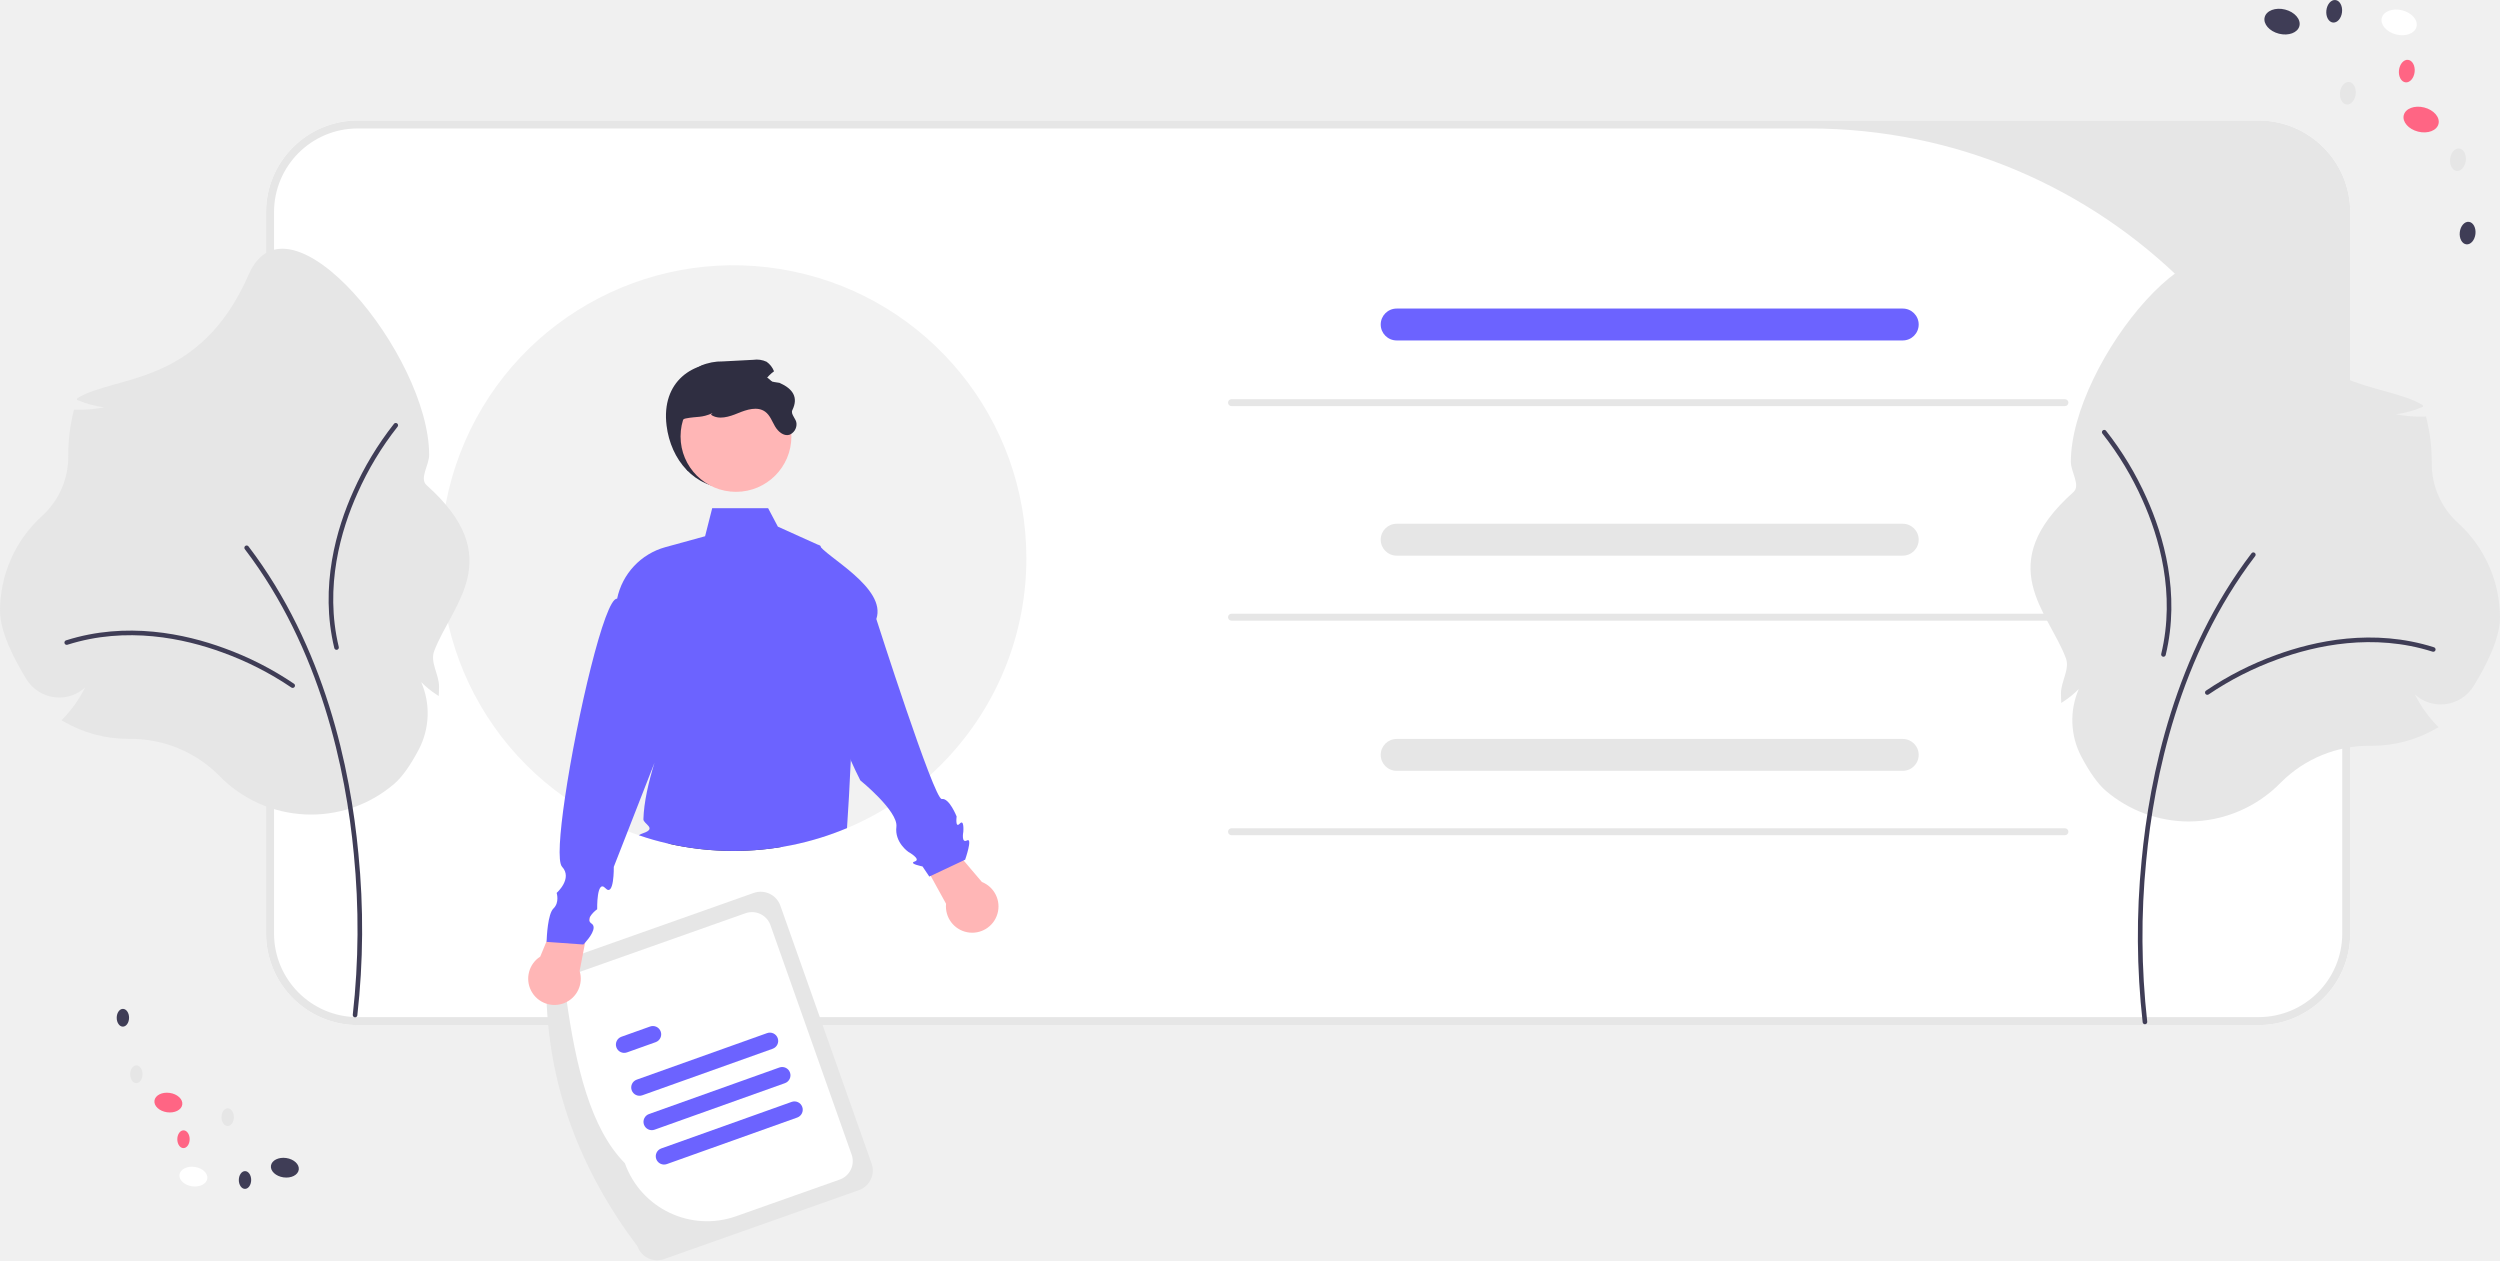
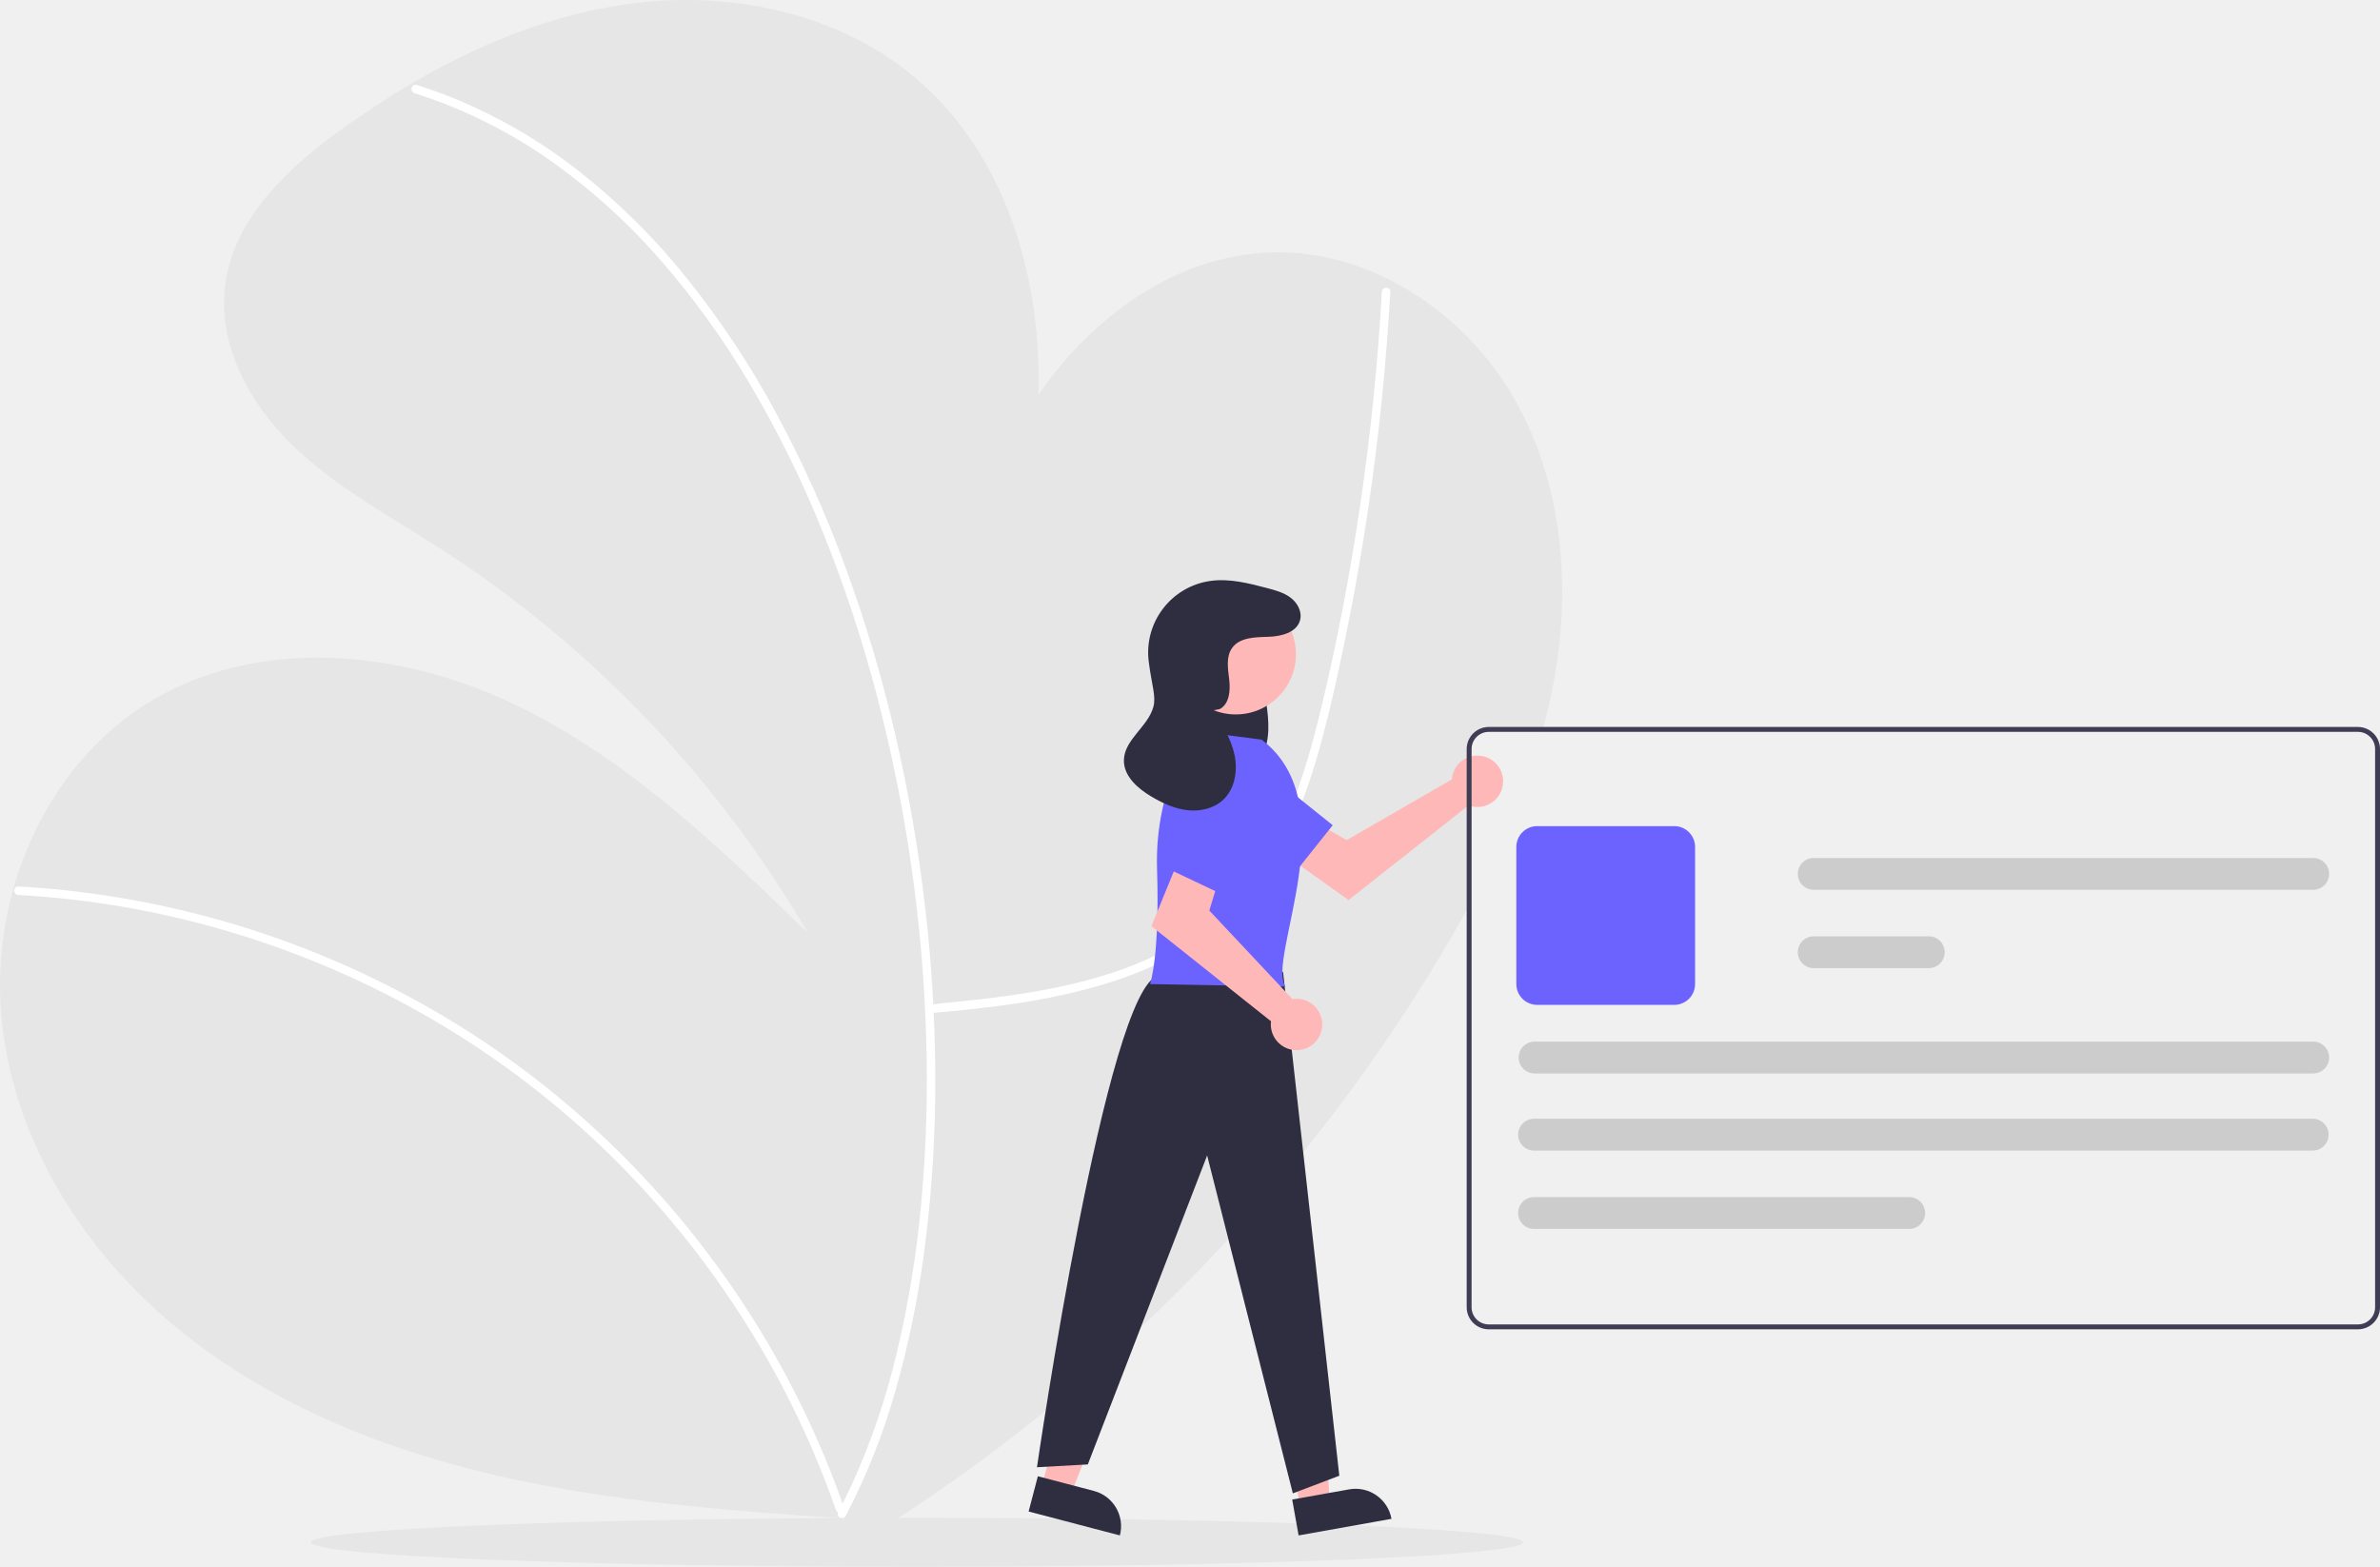
- <svg xmlns="http://www.w3.org/2000/svg" data-name="Layer 1" width="722.452" height="364.196" viewBox="0 0 722.452 364.196">
-   <path d="M891.457,564.133H342.148a26.516,26.516,0,0,1-26.487-26.487V329.208a26.517,26.517,0,0,1,26.487-26.487h549.309a26.517,26.517,0,0,1,26.487,26.487V537.646A26.516,26.516,0,0,1,891.457,564.133Z" transform="translate(-238.774 -267.9018)" fill="#fff" />
-   <path d="M891.457,564.133H342.148a26.516,26.516,0,0,1-26.487-26.487V329.208a26.517,26.517,0,0,1,26.487-26.487h549.309a26.517,26.517,0,0,1,26.487,26.487V537.646A26.516,26.516,0,0,1,891.457,564.133ZM342.148,305.025a24.183,24.183,0,0,0-24.183,24.183V537.646a24.183,24.183,0,0,0,24.183,24.183h549.309a24.183,24.183,0,0,0,24.183-24.183V459.054A154.029,154.029,0,0,0,761.612,305.025Z" transform="translate(-238.774 -267.9018)" fill="#e6e6e6" />
-   <ellipse cx="294.666" cy="607.921" rx="2.825" ry="4.061" transform="translate(-588.1214 544.0862) rotate(-81.72174)" fill="#fff" />
-   <ellipse cx="321.092" cy="605.343" rx="2.825" ry="4.061" transform="translate(-562.9488 568.0293) rotate(-81.72174)" fill="#3f3d56" />
-   <ellipse cx="287.43" cy="586.528" rx="2.825" ry="4.061" transform="translate(-573.1449 518.6121) rotate(-81.72174)" fill="#ff6584" />
-   <ellipse cx="278.18" cy="578.336" rx="2.567" ry="1.785" transform="translate(-541.0162 584.2334) rotate(-89.56675)" fill="#e6e6e6" />
-   <ellipse cx="274.286" cy="562.013" rx="2.567" ry="1.785" transform="translate(-528.5589 564.1406) rotate(-89.56675)" fill="#3f3d56" />
-   <ellipse cx="304.567" cy="590.74" rx="2.567" ry="1.785" transform="translate(-527.2322 622.9296) rotate(-89.56675)" fill="#e6e6e6" />
-   <ellipse cx="291.797" cy="597.115" rx="2.567" ry="1.785" transform="translate(-546.2814 616.4876) rotate(-89.56675)" fill="#ff6584" />
-   <ellipse cx="309.574" cy="608.9" rx="2.567" ry="1.785" transform="translate(-540.4235 645.9587) rotate(-89.56675)" fill="#3f3d56" />
-   <ellipse cx="932.083" cy="274.371" rx="3.601" ry="5.177" transform="translate(198.3725 842.589) rotate(-75.77932)" fill="#fff" />
-   <ellipse cx="898.239" cy="274.153" rx="3.601" ry="5.177" transform="translate(173.0543 809.6178) rotate(-75.77932)" fill="#3f3d56" />
-   <ellipse cx="938.434" cy="302.45" rx="3.601" ry="5.177" transform="translate(175.9452 869.9261) rotate(-75.77932)" fill="#ff6584" />
-   <ellipse cx="949.079" cy="314.056" rx="3.272" ry="2.276" transform="translate(292.7992 954.4889) rotate(-83.62433)" fill="#e6e6e6" />
-   <ellipse cx="951.862" cy="335.264" rx="3.272" ry="2.276" transform="matrix(0.11105, -0.99382, 0.99382, 0.11105, 274.1965, 976.1073)" fill="#3f3d56" />
-   <ellipse cx="917.262" cy="294.848" rx="3.272" ry="2.276" transform="translate(283.6044 905.7932) rotate(-83.62433)" fill="#e6e6e6" />
-   <ellipse cx="934.294" cy="288.45" rx="3.272" ry="2.276" transform="translate(305.1036 917.0317) rotate(-83.62433)" fill="#ff6584" />
-   <ellipse cx="913.311" cy="271.163" rx="3.272" ry="2.276" transform="translate(303.6309 880.8123) rotate(-83.62433)" fill="#3f3d56" />
-   <path d="M535.375,429.186a84.291,84.291,0,0,1-21.627,56.497v.012a86.56,86.56,0,0,1-6.242,6.265,83.405,83.405,0,0,1-7.025,5.7q-2.557,1.865-5.251,3.524-3.196,1.986-6.576,3.674-2.505,1.261-5.113,2.349a84.486,84.486,0,0,1-32.786,6.599,84.498,84.498,0,0,1-18.898-2.119,81.105,81.105,0,0,1-8.476-2.418c-1.071-.357-2.142-.748-3.201-1.163a83.499,83.499,0,0,1-18.138-9.731,84.618,84.618,0,1,1,133.331-69.188Z" transform="translate(-238.774 -267.9018)" fill="#f2f2f2" />
-   <path d="M788.633,366.284h-146.252a4.606,4.606,0,0,1,0-9.213h146.252a4.606,4.606,0,0,1,0,9.213Z" transform="translate(-238.774 -267.9018)" fill="#6c63ff" />
-   <path d="M788.633,428.47h-146.252a4.606,4.606,0,0,1,0-9.213h146.252a4.606,4.606,0,0,1,0,9.213Z" transform="translate(-238.774 -267.9018)" fill="#e6e6e6" />
-   <path d="M788.633,490.656h-146.252a4.606,4.606,0,0,1,0-9.213h146.252a4.606,4.606,0,0,1,0,9.213Z" transform="translate(-238.774 -267.9018)" fill="#e6e6e6" />
-   <path d="M422.995,628.076c-16.511-21.961-26.054-46.519-26.366-74.518a6.041,6.041,0,0,1,3.676-7.702l56.277-19.912a6.041,6.041,0,0,1,7.702,3.676l26.366,74.518a6.041,6.041,0,0,1-3.676,7.702L430.696,631.752A6.041,6.041,0,0,1,422.995,628.076Z" transform="translate(-238.774 -267.9018)" fill="#e6e6e6" />
-   <path d="M419.348,604.041c-9.93-10.04-14.181-27.948-16.951-47.907a5.658,5.658,0,0,1,3.443-7.213l48.366-17.113a5.658,5.658,0,0,1,7.213,3.443l23.463,66.311a5.658,5.658,0,0,1-3.443,7.213L451.476,619.376A25.202,25.202,0,0,1,419.348,604.041Z" transform="translate(-238.774 -267.9018)" fill="#fff" />
-   <path d="M462.066,570.973,424.39,584.421a2.4,2.4,0,1,1-1.614-4.521L460.452,566.452a2.4,2.4,0,1,1,1.614,4.521Z" transform="translate(-238.774 -267.9018)" fill="#6c63ff" />
-   <path d="M428.254,569.066l-8.289,2.959a2.4,2.4,0,1,1-1.614-4.521l8.289-2.959a2.4,2.4,0,1,1,1.614,4.521Z" transform="translate(-238.774 -267.9018)" fill="#6c63ff" />
-   <path d="M469.16,590.849l-37.676,13.448a2.4,2.4,0,0,1-1.614-4.521l37.676-13.448a2.4,2.4,0,0,1,1.614,4.521Z" transform="translate(-238.774 -267.9018)" fill="#6c63ff" />
-   <path d="M465.613,580.911l-37.676,13.448a2.4,2.4,0,0,1-1.614-4.521l37.676-13.448a2.4,2.4,0,1,1,1.614,4.521Z" transform="translate(-238.774 -267.9018)" fill="#6c63ff" />
-   <path d="M431.402,390.902c1.227,9.899,8.086,18.061,18.061,18.061a18.061,18.061,0,0,0,18.061-18.061c0-9.975-8.129-17.138-18.061-18.061C438.924,371.863,429.826,378.193,431.402,390.902Z" transform="translate(-238.774 -267.9018)" fill="#2f2e41" />
-   <path d="M465.185,512.572a85.234,85.234,0,0,1-33.327-.887C437.052,508.818,452.806,510.58,465.185,512.572Z" transform="translate(-238.774 -267.9018)" fill="#2f2e41" />
-   <path d="M394.891,544.34l8.675-20.966,6.835,3.797-4.128,21.327a7.596,7.596,0,1,1-11.383-4.159Z" transform="translate(-238.774 -267.9018)" fill="#ffb6b6" />
-   <path d="M484.636,487.606v.012c-.311,7.301-.737,14.245-1.094,19.589a84.486,84.486,0,0,1-32.786,6.599,84.498,84.498,0,0,1-18.898-2.119,81.105,81.105,0,0,1-8.476-2.418,5.229,5.229,0,0,1,1.244-.587c4.146-1.405.046-2.683.081-4.019.127-4.883,1.474-10.744,3.213-16.364L420.181,508.104l-4.031,10.295s.138,8.89-2.418,6.173c-2.568-2.718-2.384,6.08-2.384,6.08a8.011,8.011,0,0,0-2.027,2.096,1.778,1.778,0,0,0-.242,1.232v.012a1.539,1.539,0,0,0,.645.806c1.739,1.175-.76,4.284-1.866,5.516-.299.334-.495.53-.495.53l-10.629-.76v-.207c.046-1.255.334-7.865,1.981-9.443,1.808-1.739.921-4.491.921-4.491s4.721-4.18,1.555-7.577c-1.267-1.37-.702-9.489.852-19.992,3.397-23.17,11.539-57.948,15.063-57.453a19.547,19.547,0,0,1,13.946-14.902l11.481-3.155,2.05-8.096h16.168l2.81,5.32,11.781,5.32.15.069.369.161.138.438s-.012.012,0,.012l6.553,20.579C485.499,450.052,485.384,469.837,484.636,487.606Z" transform="translate(-238.774 -267.9018)" fill="#6c63ff" />
-   <path d="M512.168,529.073l-10.948-19.874,7.236-2.964,14.072,16.549a7.596,7.596,0,1,1-10.36,6.288Z" transform="translate(-238.774 -267.9018)" fill="#ffb6b6" />
-   <path d="M475.344,425.25c1.948,3.499,19.758,12.499,16.671,21.534,0,0,16.732,52.348,18.908,52.006s4.299,5.066,4.299,5.066-.462,3.529.896,2.063,1.032,2.378,1.032,2.378-.65,3.393,1.073,2.471-.542,5.571-.542,5.571L507.326,521.213l-1.968-2.929s-4.205-.801-2.226-1.435-1.861-2.769-1.861-2.769-4.016-2.73-3.457-7.25-10.423-13.408-10.423-13.408c-7.55-14.906-11.68-30.21-11.666-45.997Z" transform="translate(-238.774 -267.9018)" fill="#6c63ff" />
-   <circle cx="212.685" cy="126.118" r="16.015" fill="#ffb6b6" />
-   <path d="M434.875,395.765c.507,3.48,3.473,8.336,2.779,8.336s-5.633-14.347-.695-15.282c3.582-.679,4.383-.083,7.731-1.535l-.472.445c2.216,1.612,5.3.618,7.829-.431,2.535-1.042,5.613-2.035,7.836-.431,1.396,1.007,1.987,2.758,2.855,4.244.868,1.493,2.473,2.904,4.126,2.445a3.266,3.266,0,0,0,2.084-3.23c-.007-1.375-1.798-2.684-1.195-3.918,1.787-3.657.18-6.149-3.716-7.87q-2.126-.323-4.251-.66a12.057,12.057,0,0,1,2.667-2.681,6.095,6.095,0,0,0-2.153-2.758,6.76,6.76,0,0,0-3.848-.556q-4.397.229-8.787.458a15.5,15.5,0,0,0-6.349,1.236c-2.417,1.243-4.001,3.668-5.154,6.134C433.576,385.255,433.986,389.715,434.875,395.765Z" transform="translate(-238.774 -267.9018)" fill="#2f2e41" />
-   <path d="M835.501,385.26H594.65a1,1,0,0,1,0-2H835.501a1,1,0,0,1,0,2Z" transform="translate(-238.774 -267.9018)" fill="#e6e6e6" />
-   <path d="M835.501,447.26H594.65a1,1,0,0,1,0-2H835.501a1,1,0,0,1,0,2Z" transform="translate(-238.774 -267.9018)" fill="#e6e6e6" />
-   <path d="M835.501,509.26H594.65a1,1,0,0,1,0-2H835.501a1,1,0,0,1,0,2Z" transform="translate(-238.774 -267.9018)" fill="#e6e6e6" />
-   <path d="M871.35,505.296a36.998,36.998,0,0,1-24.046-8.879c-2.235-1.914-4.617-5.24-7.079-9.887a22.611,22.611,0,0,1-.717-19.52,25.945,25.945,0,0,1-4.285,3.514l-.783.521-.045-.939c-.03-.611-.045-1.22-.045-1.81,0-3.476,2.629-7.004,1.417-10.217-5.111-13.542-21.32-27.001,2.172-47.96,2.173-1.939-.73-5.815-.73-8.749,0-28.748,40.63-78.482,52.146-52.136,14.201,32.492,38.669,29.017,49.508,35.728l.157.475-.463.187a27.945,27.945,0,0,1-7.425,1.975,35.407,35.407,0,0,0,8.279.694l.431-.015.105.419a52.374,52.374,0,0,1,1.555,12.674l-.002.462a23.093,23.093,0,0,0,7.628,17.219A37.084,37.084,0,0,1,961.226,446.416c0,6.094-4.142,14.094-7.617,19.732a11.158,11.158,0,0,1-8.191,5.247,10.897,10.897,0,0,1-8.794-2.841,36.036,36.036,0,0,0,6.355,8.997l.474.489-.589.343a36.971,36.971,0,0,1-18.638,5.033l-.383-.001a36.091,36.091,0,0,0-25.891,10.568A37.279,37.279,0,0,1,871.35,505.296Z" transform="translate(-238.774 -267.9018)" fill="#e6e6e6" />
-   <path d="M858.62,563.89a.665.665,0,0,1-.658-.572,222.787,222.787,0,0,1-.31-46.711c2.297-24.512,9.672-59.817,31.766-88.813a.665.665,0,1,1,1.059.807c-21.903,28.745-29.219,63.792-31.5,88.131a221.28,221.28,0,0,0,.303,46.399.666.666,0,0,1-.66.759Z" transform="translate(-238.774 -267.9018)" fill="#3f3d56" />
-   <path d="M876.65,468.695a.665.665,0,0,1-.392-1.204,91.709,91.709,0,0,1,20.246-10.306c11.17-4.089,28.156-7.797,45.643-2.231a.665.665,0,1,1-.404,1.268c-17.128-5.451-33.807-1.805-44.782,2.213a90.203,90.203,0,0,0-19.921,10.133A.663.663,0,0,1,876.65,468.695Z" transform="translate(-238.774 -267.9018)" fill="#3f3d56" />
-   <path d="M846.196,392.845a.665.665,0,0,1,1.172-.477,91.71,91.71,0,0,1,11.738,19.451c4.883,10.847,9.804,27.522,5.513,45.364a.665.665,0,1,1-1.294-.311c4.203-17.477-.634-33.849-5.432-44.506A90.203,90.203,0,0,0,846.351,393.225.663.663,0,0,1,846.196,392.845Z" transform="translate(-238.774 -267.9018)" fill="#3f3d56" />
-   <path d="M302.048,491.984A36.091,36.091,0,0,0,276.157,481.416l-.383.001A36.971,36.971,0,0,1,257.136,476.384l-.589-.343.474-.489a36.036,36.036,0,0,0,6.355-8.997,10.897,10.897,0,0,1-8.794,2.841,11.158,11.158,0,0,1-8.191-5.247c-3.475-5.638-7.617-13.638-7.617-19.732a37.084,37.084,0,0,1,12.099-27.364,23.093,23.093,0,0,0,7.628-17.219l-.002-.462a52.374,52.374,0,0,1,1.555-12.674l.105-.419.431.015a35.406,35.406,0,0,0,8.279-.694,27.945,27.945,0,0,1-7.425-1.975l-.463-.187.157-.475c10.839-6.711,35.306-3.236,49.508-35.728,11.515-26.347,52.146,23.388,52.146,52.136,0,2.933-2.903,6.81-.73,8.749,23.493,20.959,7.283,34.417,2.172,47.959-1.213,3.213,1.417,6.74,1.417,10.217,0,.59-.015,1.199-.045,1.81l-.045.939-.783-.521a25.944,25.944,0,0,1-4.285-3.514,22.611,22.611,0,0,1-.717,19.52c-2.462,4.647-4.844,7.973-7.079,9.887a36.963,36.963,0,0,1-50.648-2.433Z" transform="translate(-238.774 -267.9018)" fill="#e6e6e6" />
-   <path d="M341.38,561.891a.665.665,0,0,0,.658-.572,222.787,222.787,0,0,0,.31-46.711c-2.297-24.512-9.672-59.817-31.766-88.813a.665.665,0,1,0-1.059.807c21.903,28.745,29.219,63.792,31.5,88.131a221.28,221.28,0,0,1-.303,46.399.666.666,0,0,0,.66.759Z" transform="translate(-238.774 -267.9018)" fill="#3f3d56" />
-   <path d="M323.35,466.696a.665.665,0,0,0,.392-1.204,91.709,91.709,0,0,0-20.246-10.306c-11.17-4.089-28.156-7.797-45.643-2.231a.665.665,0,1,0,.404,1.268c17.128-5.451,33.807-1.805,44.782,2.213a90.203,90.203,0,0,1,19.921,10.133A.663.663,0,0,0,323.35,466.696Z" transform="translate(-238.774 -267.9018)" fill="#3f3d56" />
-   <path d="M353.804,390.846a.665.665,0,0,0-1.172-.477,91.71,91.71,0,0,0-11.738,19.451c-4.883,10.847-9.804,27.522-5.513,45.364a.665.665,0,1,0,1.294-.311c-4.203-17.477.634-33.849,5.432-44.506A90.202,90.202,0,0,1,353.649,391.226.663.663,0,0,0,353.804,390.846Z" transform="translate(-238.774 -267.9018)" fill="#3f3d56" />
+ <svg xmlns="http://www.w3.org/2000/svg" data-name="Layer 1" width="972.004" height="639.896" viewBox="0 0 972.004 639.896">
+   <path d="M748.372,409.458q-1.68,8.835-4.03,17.49c-.17.67-.36,1.33-.55,2h-21.79a7.008,7.008,0,0,0-7,7v62.12c-.66,1.23-1.33,2.45-2,3.67-3.46,6.3-7.06,12.53-10.74,18.68a710.143,710.143,0,0,1-243.69,243.55l5.92-13.36c-2.17-.15-4.35-.3-6.52-.45-47.25-3.23-94.66-6.81-140.8-17.43-48.27-11.11-95.49-30.38-133.32-62.33-37.84-31.96-65.58-77.6-69.43-126.98a144.883,144.883,0,0,1,5.07-50.41c8.87-31.52,28.25-59.88,56.21-76.66,43.92-26.35,101.21-20.98,147.51.94,46.29,21.91,83.97,58.18,120.76,93.82a466.421,466.421,0,0,0-150.91-157.52c-20.56-13.16-42.38-24.88-59.86-41.93-17.47-17.04-30.36-40.93-27.27-65.14,3.51-27.46,26-48.3,48.53-64.37,9-6.42,18.29-12.51,27.87-18.11,27.03-15.84,56.27-27.79,87.15-32.22,41.83-6.01,87.01,3.11,119.08,30.63,36.13,31.01,50.95,81.02,49.54,128.86,22.26-32.36,56.59-57.13,95.36-58.18,40.25-1.08,78.51,24.35,98.67,59.21C752.282,327.188,755.902,369.908,748.372,409.458Z" transform="translate(-113.9979 -130.0522)" fill="#e6e6e6" />
+   <path d="M493.714,543.853c23.575-2.076,45.352-4.502,68.196-10.966,22.143-6.266,43.451-16.755,59.215-33.882,16.955-18.422,26.107-42.345,32.564-66.161,3.6-13.278,6.559-26.742,9.35-40.21q4.543-21.92,8.073-44.033,7.027-44.018,10.033-88.554.363-5.406.666-10.816c.125-2.225-3.335-2.218-3.46,0q-2.47,43.9-8.885,87.457c-4.221,28.53-9.621,56.937-16.472,84.955-5.804,23.736-13.32,47.843-28.206,67.603-13.96,18.529-34.122,30.638-55.892,37.877-22.153,7.367-45.51,10.308-68.659,12.495-2.84.268-3.681.524-6.522.774-2.201.194-2.221,3.656,0,3.46Z" transform="translate(-113.9979 -130.0522)" fill="#fff" />
+   <path d="M121.489,495.561a375.005,375.005,0,0,1,87.701,15.454,379.01,379.01,0,0,1,81.676,35.552,369.763,369.763,0,0,1,68.78,51.786,378.862,378.862,0,0,1,53.727,64.062A375.101,375.101,0,0,1,451.82,736.947q1.827,4.811,3.52,9.67c.729,2.089,4.073,1.19,3.336-.92a378.643,378.643,0,0,0-36.729-76.387,383.571,383.571,0,0,0-52.7-66.391A373.961,373.961,0,0,0,301.967,549.227a381.917,381.917,0,0,0-169.574-56.376q-5.446-.456-10.903-.751c-2.225-.122-2.218,3.339,0,3.46Z" transform="translate(-113.9979 -130.0522)" fill="#fff" />
+   <path d="M283.267,168.094A203.799,203.799,0,0,1,336.768,194.238a251.246,251.246,0,0,1,45.672,40.56,336.25,336.25,0,0,1,37.82,52.121,444.662,444.662,0,0,1,30.07,61.135,553.194,553.194,0,0,1,21.898,66.495,621.484,621.484,0,0,1,14.003,69.475,620.231,620.231,0,0,1,6.027,69.869,553.489,553.489,0,0,1-1.979,67.025,426.913,426.913,0,0,1-10.063,61.706,291.562,291.562,0,0,1-18.155,53.357q-2.697,5.841-5.722,11.521c-1.047,1.965,1.939,3.715,2.988,1.746A266.706,266.706,0,0,0,479.76,697.819a398.287,398.287,0,0,0,12.186-60.499,526.375,526.375,0,0,0,4.026-66.889,613.744,613.744,0,0,0-4.188-70.288,633.107,633.107,0,0,0-12.19-70.232,573.113,573.113,0,0,0-20.381-68.399,475.91,475.91,0,0,0-28.342-62.945,364.897,364.897,0,0,0-36.341-54.851A270.583,270.583,0,0,0,350.134,199.719a214.685,214.685,0,0,0-52.065-30.033q-6.846-2.725-13.882-4.929c-2.129-.67-3.04,2.669-.92,3.336Z" transform="translate(-113.9979 -130.0522)" fill="#fff" />
+   <ellipse cx="374.504" cy="629.896" rx="247.5" ry="10" fill="#e6e6e6" />
+   <path d="M707.171,446.737a10.526,10.526,0,0,0-.239,1.64l-42.957,24.782-10.441-6.011-11.131,14.572,22.337,15.921,49.008-38.663a10.496,10.496,0,1,0-6.576-12.241Z" transform="translate(-113.9979 -130.0522)" fill="#ffb8b8" />
+   <path d="M609.338,461.942l33.824,24.107,15.128-18.967L625.41,440.699a13.324,13.324,0,0,0-19.189,2.659v0A13.324,13.324,0,0,0,609.338,461.942Z" transform="translate(-113.9979 -130.0522)" fill="#6c63ff" />
+   <polygon points="425.519 606.957 437.379 610.064 455.009 565.8 437.506 561.213 425.519 606.957" fill="#ffb8b8" />
+   <path d="M535.348,737.595h38.531a0,0,0,0,1,0,0v14.887a0,0,0,0,1,0,0H550.235a14.887,14.887,0,0,1-14.887-14.887v0A0,0,0,0,1,535.348,737.595Z" transform="translate(788.2714 1476.272) rotate(-165.317)" fill="#2f2e41" />
+   <polygon points="530.942 615.401 543.011 613.245 540.439 565.668 522.627 568.85 530.942 615.401" fill="#ffb8b8" />
+   <path d="M642.747,738.963h38.531a0,0,0,0,1,0,0v14.887a0,0,0,0,1,0,0H657.634a14.887,14.887,0,0,1-14.887-14.887v0A0,0,0,0,1,642.747,738.963Z" transform="translate(1330.963 1234.719) rotate(169.8721)" fill="#2f2e41" />
+   <path d="M621.175,395.561c2.974.724,5.393,3.754,6.846,7.265A50.675,50.675,0,0,1,630.726,414.24c1.142,7.257,2.238,15.113-.123,21.834-2.768,7.877-10.142,12.003-16.539,10.064s-11.484-9.217-13.223-17.594a42.61,42.61,0,0,1,2.924-25.084c1.817-4.137,4.322-7.954,7.65-9.82a7.55,7.55,0,0,1,10.068,2.098" transform="translate(-113.9979 -130.0522)" fill="#2f2e41" />
+   <path d="M638.002,526.948,660.979,732.742l-18.977,7.206-35-138L558.274,728.126l-20.772,1.154s28.5-196.332,49.622-200.794Z" transform="translate(-113.9979 -130.0522)" fill="#2f2e41" />
+   <circle cx="504.705" cy="267.211" r="24.561" fill="#ffb8b8" />
+   <path d="M629.244,432.128l-26.542-3.462s-17.31,20.772-16.156,56.545-2.885,46.737-2.885,46.737l55.34,1C631.002,521.948,664.464,458.771,629.244,432.128Z" transform="translate(-113.9979 -130.0522)" fill="#6c63ff" />
+   <path d="M643.502,537.948a10.526,10.526,0,0,0-1.651.142l-33.955-36.146,3.462-11.54-16.733-7.501L584.238,508.291l48.852,38.859a10.496,10.496,0,1,0,10.412-9.203Z" transform="translate(-113.9979 -130.0522)" fill="#ffb8b8" />
+   <path d="M606.312,446.191l-15.727,38.443,21.926,10.386,18.158-38.045a13.324,13.324,0,0,0-6.98-18.071h0A13.324,13.324,0,0,0,606.312,446.191Z" transform="translate(-113.9979 -130.0522)" fill="#6c63ff" />
+   <path d="M612.278,419.592c3.848-2.22,4.259-7.576,3.736-11.988s-1.397-9.331,1.197-12.938c3.095-4.306,9.314-4.391,14.615-4.532s11.756-1.693,13.129-6.814c.908-3.384-1.034-7.016-3.82-9.14s-6.272-3.063-9.66-3.956c-7.579-1.997-15.405-4.01-23.166-2.913a29.535,29.535,0,0,0-25.163,32.98c1.256,9.851,3.078,14.153,1.882,18.496-2.227,8.09-11.831,13.287-12.022,21.677-.15,6.562,5.647,11.624,11.302,14.956,4.486,2.643,9.327,4.885,14.496,5.504s10.735-.566,14.586-4.07c4.967-4.519,6.195-12.069,4.771-18.631s-5.077-12.39-8.691-18.049" transform="translate(-113.9979 -130.0522)" fill="#2f2e41" />
+   <path d="M1077.002,426.948h-355a9.014,9.014,0,0,0-9,9v228a9.014,9.014,0,0,0,9,9h355a9.014,9.014,0,0,0,9-9v-228A9.014,9.014,0,0,0,1077.002,426.948Zm7,237a7.008,7.008,0,0,1-7,7h-355a7.008,7.008,0,0,1-7-7v-228a7.008,7.008,0,0,1,7-7h355a7.008,7.008,0,0,1,7,7Z" transform="translate(-113.9979 -130.0522)" fill="#3f3d56" />
+   <path d="M797.777,540.443h-56a8.51,8.51,0,0,1-8.5-8.5v-56a8.51,8.51,0,0,1,8.5-8.5h56a8.51,8.51,0,0,1,8.5,8.5v56A8.51,8.51,0,0,1,797.777,540.443Z" transform="translate(-113.9979 -130.0522)" fill="#6c63ff" />
+   <path d="M1058.513,599.953H740.513a6.5,6.5,0,1,1,0-13h318a6.5,6.5,0,0,1,0,13Z" transform="translate(-113.9979 -130.0522)" fill="#ccc" />
+   <path d="M1058.727,568.453h-318a6.5,6.5,0,0,1,0-13h318a6.5,6.5,0,0,1,0,13Z" transform="translate(-113.9979 -130.0522)" fill="#ccc" />
+   <path d="M901.727,525.443h-47a6.5,6.5,0,0,1,0-13h47a6.5,6.5,0,0,1,0,13Z" transform="translate(-113.9979 -130.0522)" fill="#ccc" />
+   <path d="M1058.727,493.453h-204a6.5,6.5,0,0,1,0-13h204a6.5,6.5,0,0,1,0,13Z" transform="translate(-113.9979 -130.0522)" fill="#ccc" />
+   <path d="M893.727,631.953H740.513a6.5,6.5,0,1,1,0-13h153.214a6.5,6.5,0,1,1,0,13Z" transform="translate(-113.9979 -130.0522)" fill="#ccc" />
</svg>
